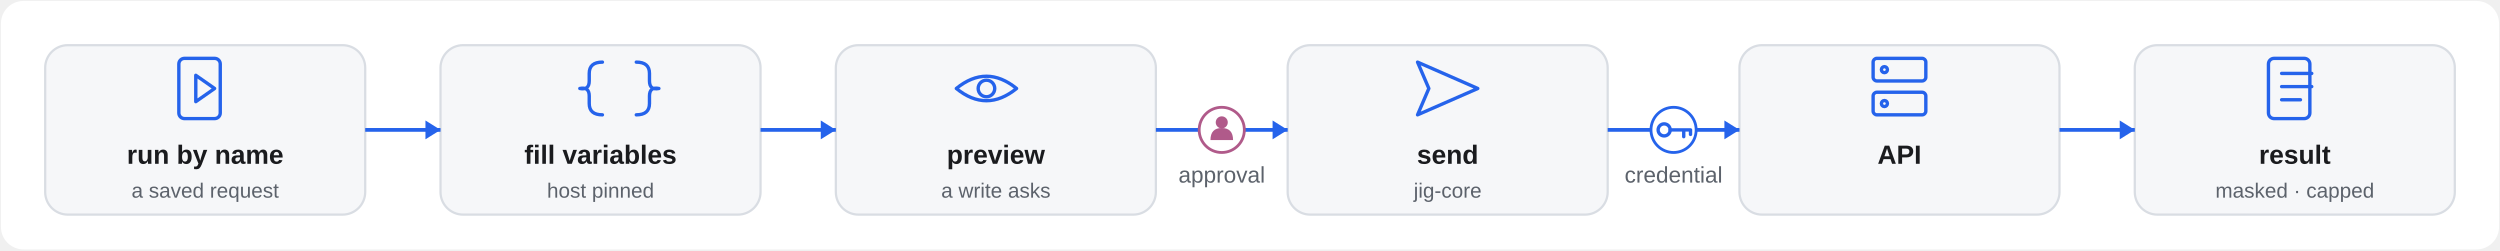
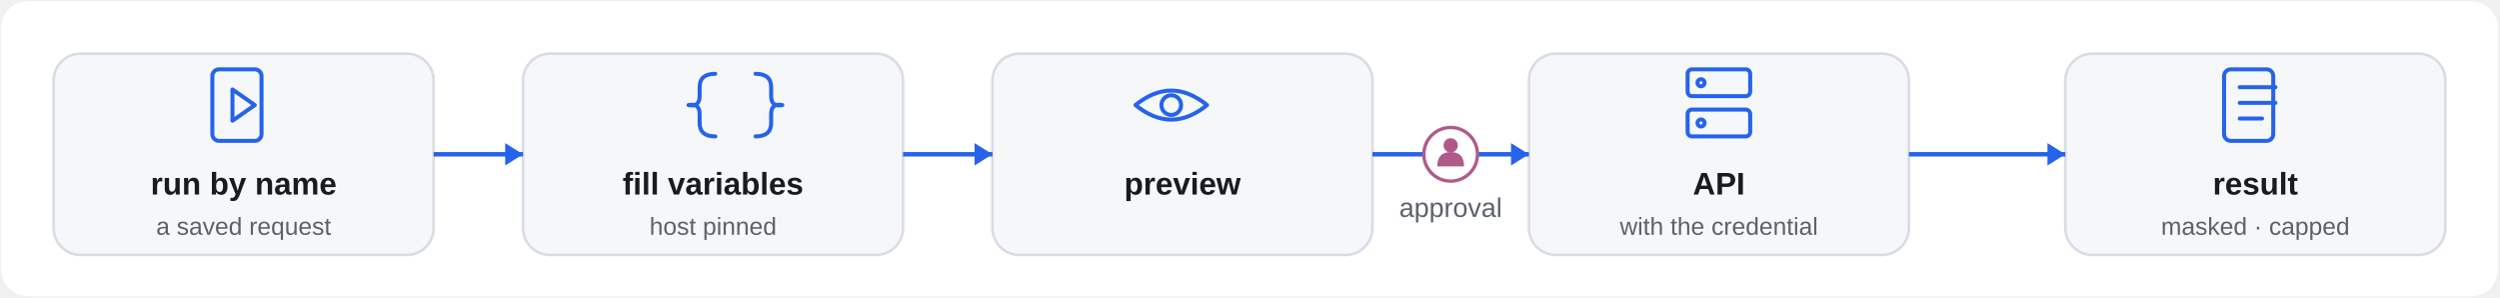
- <svg xmlns="http://www.w3.org/2000/svg" width="1328" height="133" viewBox="6 31 1328 133" role="img" aria-label="How a saved jig-api request runs: the agent runs one by name with variable values; the tool fills only the variables and keeps the host, method and headers as saved; a write is previewed and asks you to approve the exact request; jig-core sends it with the credential, and a lost reply is checked once and never sent again; the API answers; and the result has secrets removed, is masked in production and is cut at 200 lines before the agent reads it." font-family="IBM Plex Sans, Segoe UI, Arial, sans-serif">
+ <svg xmlns="http://www.w3.org/2000/svg" width="1118" height="133" viewBox="6 31 1118 133" role="img" aria-label="How a saved jig-api request runs: the agent runs one by name with variable values; the tool fills only the variables and keeps the host, method and headers as saved; a write is previewed and asks you to approve the exact request; jig-core sends it to the API with the credential, and a lost reply is checked once and never sent again; and the result has secrets removed, is masked in production and is cut at 200 lines before the agent reads it." font-family="IBM Plex Sans, Segoe UI, Arial, sans-serif">
  <style>
    .bg { fill: #ffffff; }
    .node { fill: #f6f7f9; stroke: #d9dde3; stroke-width: 1.2; }
    .marker-ring { fill: #ffffff; stroke: #b05a8a; stroke-width: 1.5; }
-     .key-ring { fill: #ffffff; stroke: #2563eb; stroke-width: 1.5; }
    .label { fill: #1a1b1e; font-size: 14px; font-weight: 700; }
    .sub { fill: #5c626b; font-size: 11px; }
    .muted { fill: #5c626b; font-size: 12px; }
    .edge { fill: #5c626b; font-size: 10px; }
    .accent { fill: none; stroke: #2563eb; stroke-width: 1.8; stroke-linecap: round; stroke-linejoin: round; }
    .you { fill: #b05a8a; }
    .path { fill: none; stroke: #2563eb; stroke-width: 2; }
    .arrowhead { fill: #2563eb; }
    @media (prefers-color-scheme: dark) {
      .bg { fill: #111113; }
      .node { fill: #18181b; stroke: #2c2c31; }
      .marker-ring { fill: #18181b; stroke: #d98ab8; }
-       .key-ring { fill: #18181b; stroke: #7aa2f7; }
      .label { fill: #e7e7ea; }
      .sub { fill: #9a9aa2; }
      .muted { fill: #9a9aa2; }
      .edge { fill: #9a9aa2; }
      .accent { stroke: #7aa2f7; }
      .you { fill: #d98ab8; }
      .path { stroke: #7aa2f7; }
      .arrowhead { fill: #7aa2f7; }
    }
  </style>
-   <rect class="bg" x="6.5" y="31.5" width="1327" height="132" rx="12" />
+   <rect class="bg" x="6.5" y="31.5" width="1117" height="132" rx="12" />
  <rect class="node" x="30" y="55" width="170" height="90" rx="12" />
  <path class="accent" d="M104 62 h16 a3 3 0 0 1 3 3 v26 a3 3 0 0 1 -3 3 h-16 a3 3 0 0 1 -3 -3 v-26 a3 3 0 0 1 3 -3 z" />
  <path class="accent" d="M110 71 l10 7 -10 7 z" />
  <text class="label" x="115" y="118" text-anchor="middle">run by name</text>
  <text class="sub" x="115" y="136" text-anchor="middle">a saved request</text>
  <rect class="node" x="240" y="55" width="170" height="90" rx="12" />
  <path class="accent" d="M326 64 q-7 0 -7 6 v4 q0 5 -5 4 q5 -1 5 4 v4 q0 6 7 6" />
  <path class="accent" d="M344 64 q7 0 7 6 v4 q0 5 5 4 q-5 -1 -5 4 v4 q0 6 -7 6" />
  <text class="label" x="325" y="118" text-anchor="middle">fill variables</text>
  <text class="sub" x="325" y="136" text-anchor="middle">host pinned</text>
  <rect class="node" x="450" y="55" width="170" height="90" rx="12" />
  <path class="accent" d="M514 78 q16 -13 32 0 q-16 13 -32 0 z" />
  <circle class="accent" cx="530" cy="78" r="4.4" />
  <text class="label" x="535" y="118" text-anchor="middle">preview</text>
-   <text class="sub" x="535" y="136" text-anchor="middle">a write asks</text>
  <rect class="node" x="690" y="55" width="170" height="90" rx="12" />
-   <path class="accent" d="M759 64 L791 78 L759 92 L765 78 Z" />
-   <text class="label" x="775" y="118" text-anchor="middle">send</text>
-   <text class="sub" x="775" y="136" text-anchor="middle">jig-core</text>
+   <rect class="accent" x="761" y="62" width="28" height="12" rx="2" />
+   <rect class="accent" x="761" y="80" width="28" height="12" rx="2" />
+   <circle class="accent" cx="767" cy="68" r="1.6" />
+   <circle class="accent" cx="767" cy="86" r="1.6" />
+   <text class="label" x="775" y="118" text-anchor="middle">API</text>
+   <text class="sub" x="775" y="136" text-anchor="middle">with the credential</text>
  <rect class="node" x="930" y="55" width="170" height="90" rx="12" />
-   <rect class="accent" x="1001" y="62" width="28" height="12" rx="2" />
-   <rect class="accent" x="1001" y="80" width="28" height="12" rx="2" />
-   <circle class="accent" cx="1007" cy="68" r="1.6" />
-   <circle class="accent" cx="1007" cy="86" r="1.6" />
-   <text class="label" x="1015" y="118" text-anchor="middle">API</text>
-   <rect class="node" x="1140" y="55" width="170" height="90" rx="12" />
-   <path class="accent" d="M1214 62 h16 a3 3 0 0 1 3 3 v26 a3 3 0 0 1 -3 3 h-16 a3 3 0 0 1 -3 -3 v-26 a3 3 0 0 1 3 -3 z" />
-   <path class="accent" d="M1218 70 h16 M1218 77 h16 M1218 84 h10" />
-   <text class="label" x="1225" y="118" text-anchor="middle">result</text>
-   <text class="sub" x="1225" y="136" text-anchor="middle">masked · capped</text>
+   <path class="accent" d="M1004 62 h16 a3 3 0 0 1 3 3 v26 a3 3 0 0 1 -3 3 h-16 a3 3 0 0 1 -3 -3 v-26 a3 3 0 0 1 3 -3 z" />
+   <path class="accent" d="M1008 70 h16 M1008 77 h16 M1008 84 h10" />
+   <text class="label" x="1015" y="118" text-anchor="middle">result</text>
+   <text class="sub" x="1015" y="136" text-anchor="middle">masked · capped</text>
  <path class="path" d="M200 100 H240" />
  <path id="apirun55-arrow-fill" class="arrowhead" d="M232 95 L240 100 L232 105 z" />
  <path class="path" d="M410 100 H450" />
  <path id="apirun55-arrow-preview" class="arrowhead" d="M442 95 L450 100 L442 105 z" />
  <path class="path" d="M620 100 H690" />
-   <path id="apirun55-arrow-send" class="arrowhead" d="M682 95 L690 100 L682 105 z" />
+   <path id="apirun55-arrow-api" class="arrowhead" d="M682 95 L690 100 L682 105 z" />
  <path class="path" d="M860 100 H930" />
-   <path id="apirun55-arrow-api" class="arrowhead" d="M922 95 L930 100 L922 105 z" />
-   <path class="path" d="M1100 100 H1140" />
-   <path id="apirun55-arrow-result" class="arrowhead" d="M1132 95 L1140 100 L1132 105 z" />
+   <path id="apirun55-arrow-result" class="arrowhead" d="M922 95 L930 100 L922 105 z" />
  <circle class="marker-ring" cx="655" cy="100" r="12" />
  <circle class="you" cx="655" cy="96" r="3.2" />
  <path class="you" d="M649 105.4 Q649 99 655 99 Q661 99 661 105.4 Z" />
  <text class="muted" x="655" y="128" text-anchor="middle">approval</text>
-   <circle class="key-ring" cx="895" cy="100" r="12" />
-   <circle class="accent" cx="890" cy="100" r="3.2" />
-   <path class="accent" d="M893.2 100 H904 M900.4 100 v3.6 M904 100 v2.4" />
-   <text class="muted" x="895" y="128" text-anchor="middle">credential</text>
</svg>
